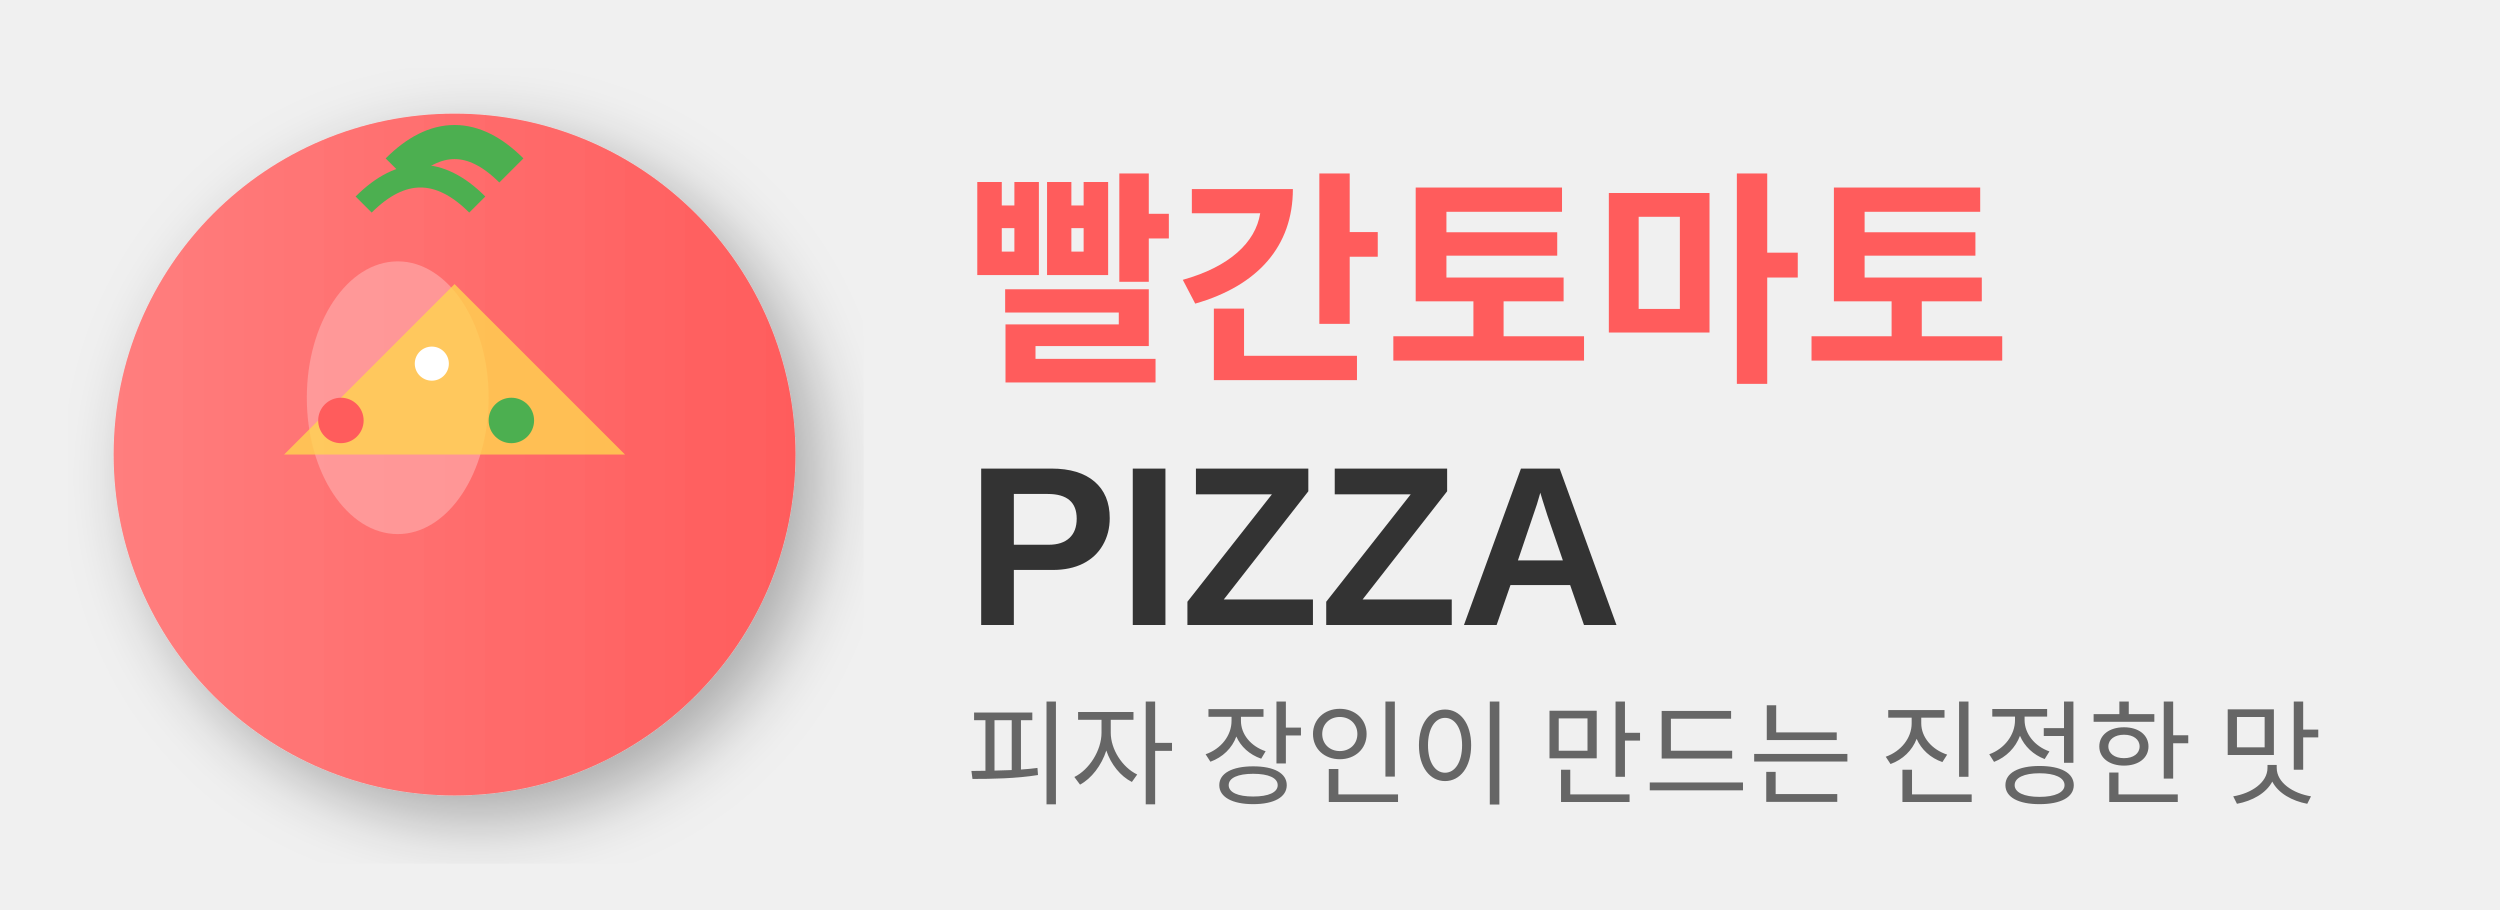
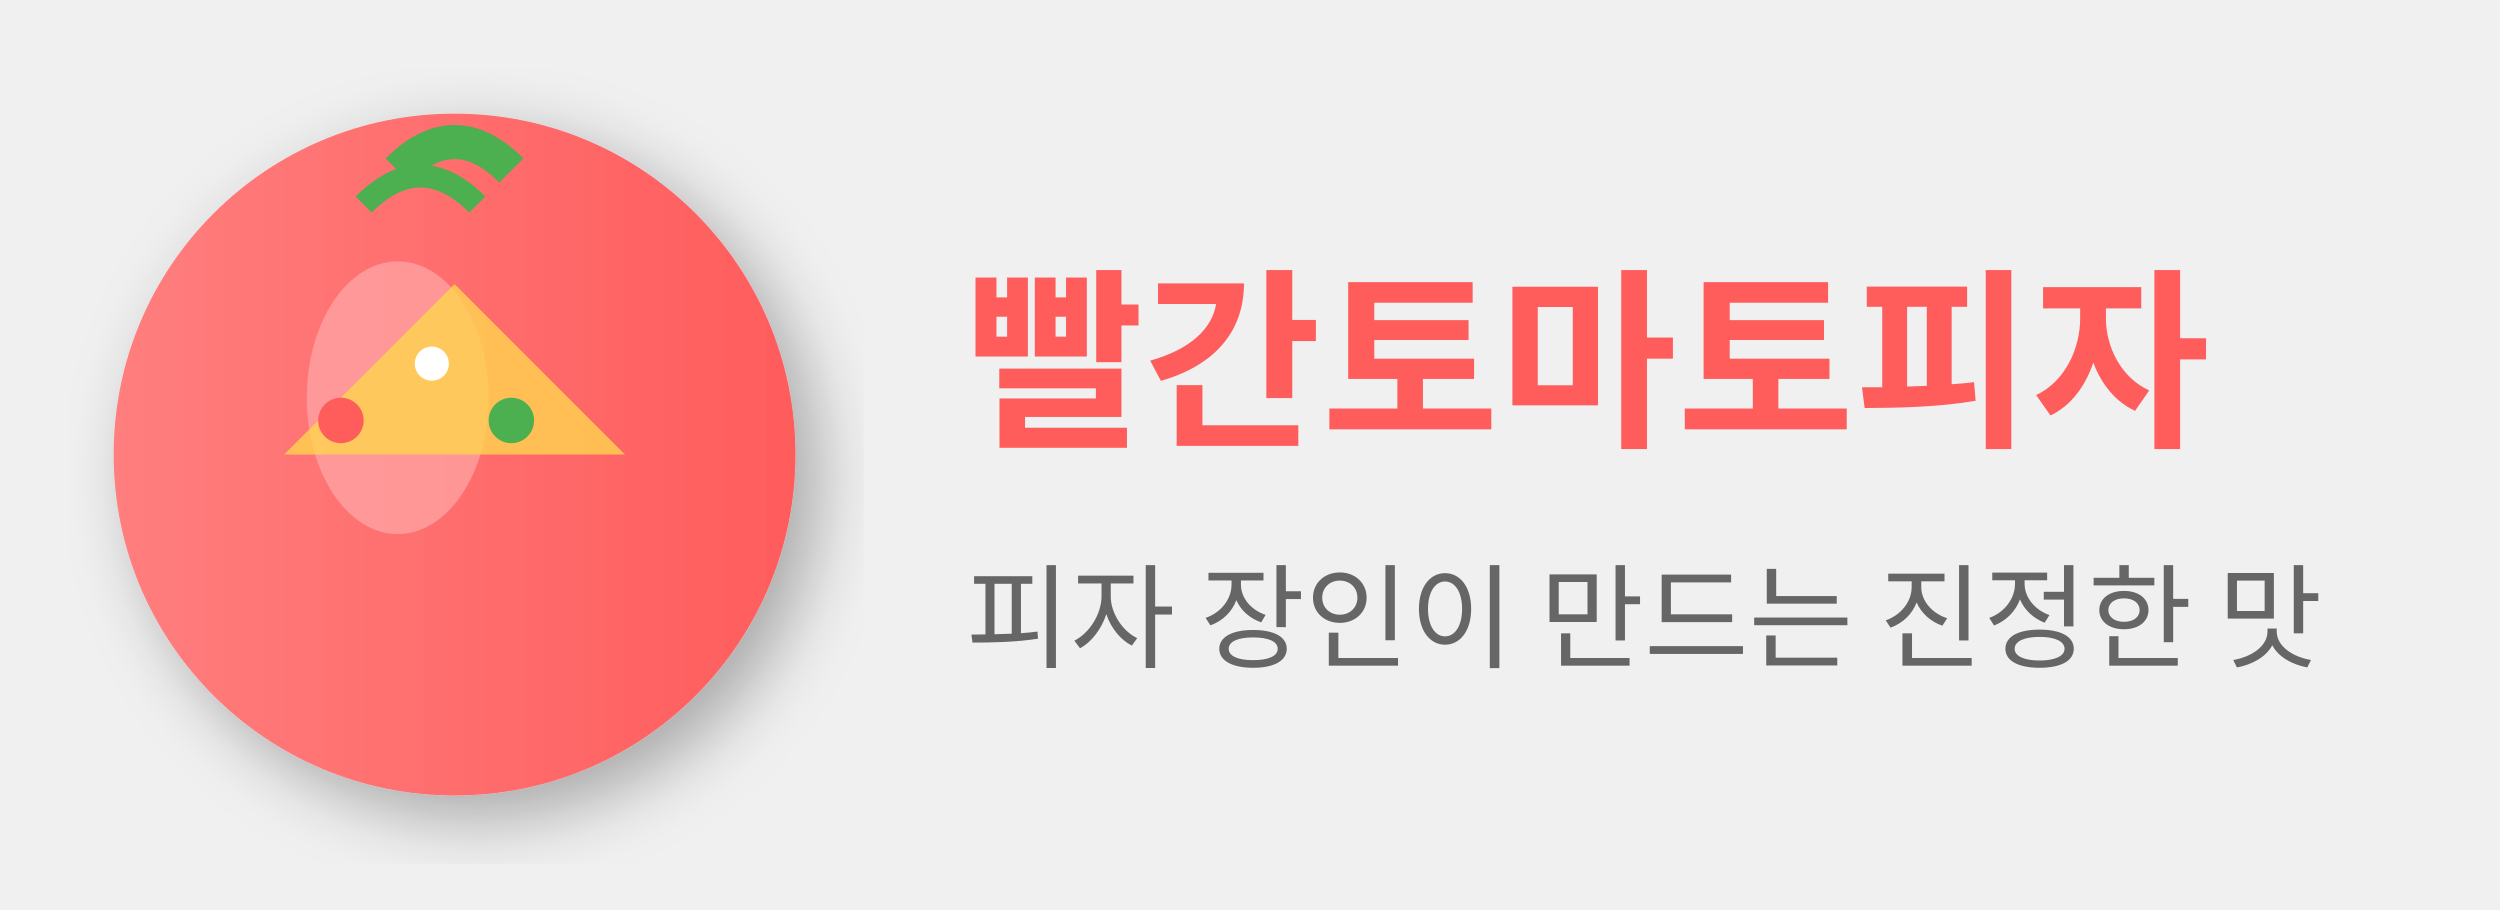
<svg xmlns="http://www.w3.org/2000/svg" width="220" height="80">
  <defs>
    <linearGradient id="redGradient" x1="0%" y1="0%" x2="100%" y2="0%">
      <stop offset="0%" style="stop-color:#ff7e7e;stop-opacity:1" />
      <stop offset="100%" style="stop-color:#ff5c5c;stop-opacity:1" />
    </linearGradient>
    <filter id="shadow">
      <feDropShadow dx="2" dy="2" stdDeviation="3" flood-color="#000" flood-opacity="0.3" />
    </filter>
  </defs>
  <circle cx="40" cy="40" r="30" fill="url(#redGradient)" filter="url(#shadow)" />
  <path d="M35 15 Q40 10 45 15" stroke="#4CAF50" stroke-width="3" fill="none" />
  <path d="M32 18 Q37 13 42 18" stroke="#4CAF50" stroke-width="2" fill="none" />
  <ellipse cx="35" cy="35" rx="8" ry="12" fill="#ffa8a8" opacity="0.7" />
  <path d="M25 40 L55 40 L40 25 Z" fill="#FFD54F" opacity="0.8" />
  <circle cx="30" cy="37" r="2" fill="#ff5c5c" />
  <circle cx="45" cy="37" r="2" fill="#4CAF50" />
  <circle cx="38" cy="32" r="1.5" fill="#FFF" />
-   <text x="85" y="32" font-family="'Noto Sans KR', Arial, sans-serif" font-size="20" font-weight="700" fill="#ff5c5c">빨간토마토</text>
-   <text x="85" y="55" font-family="'Noto Sans KR', Arial, sans-serif" font-size="20" font-weight="700" fill="#333">PIZZA</text>
-   <text x="85" y="70" font-family="'Noto Sans KR', Arial, sans-serif" font-size="10" fill="#666">피자 장인이 만드는 진정한 맛</text>
+   <text x="85" y="38" font-family="'Noto Sans KR', Arial, sans-serif" font-size="17" font-weight="700" fill="#ff5c5c">빨간토마토피자</text>
+   <text x="85" y="58" font-family="'Noto Sans KR', Arial, sans-serif" font-size="10" fill="#666">피자 장인이 만드는 진정한 맛</text>
</svg>
